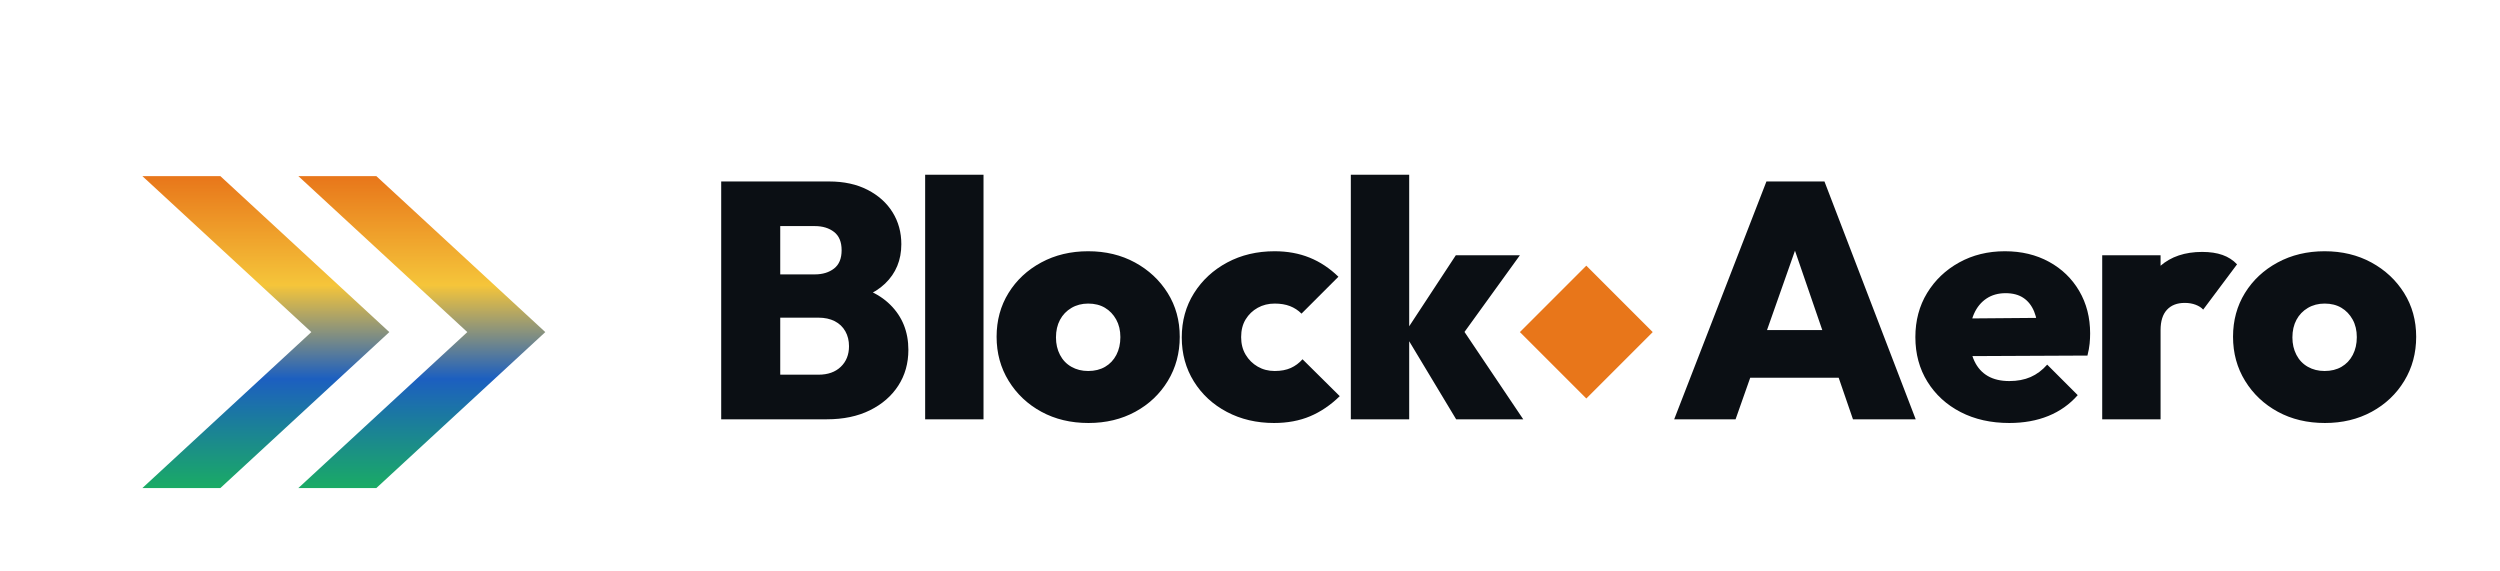
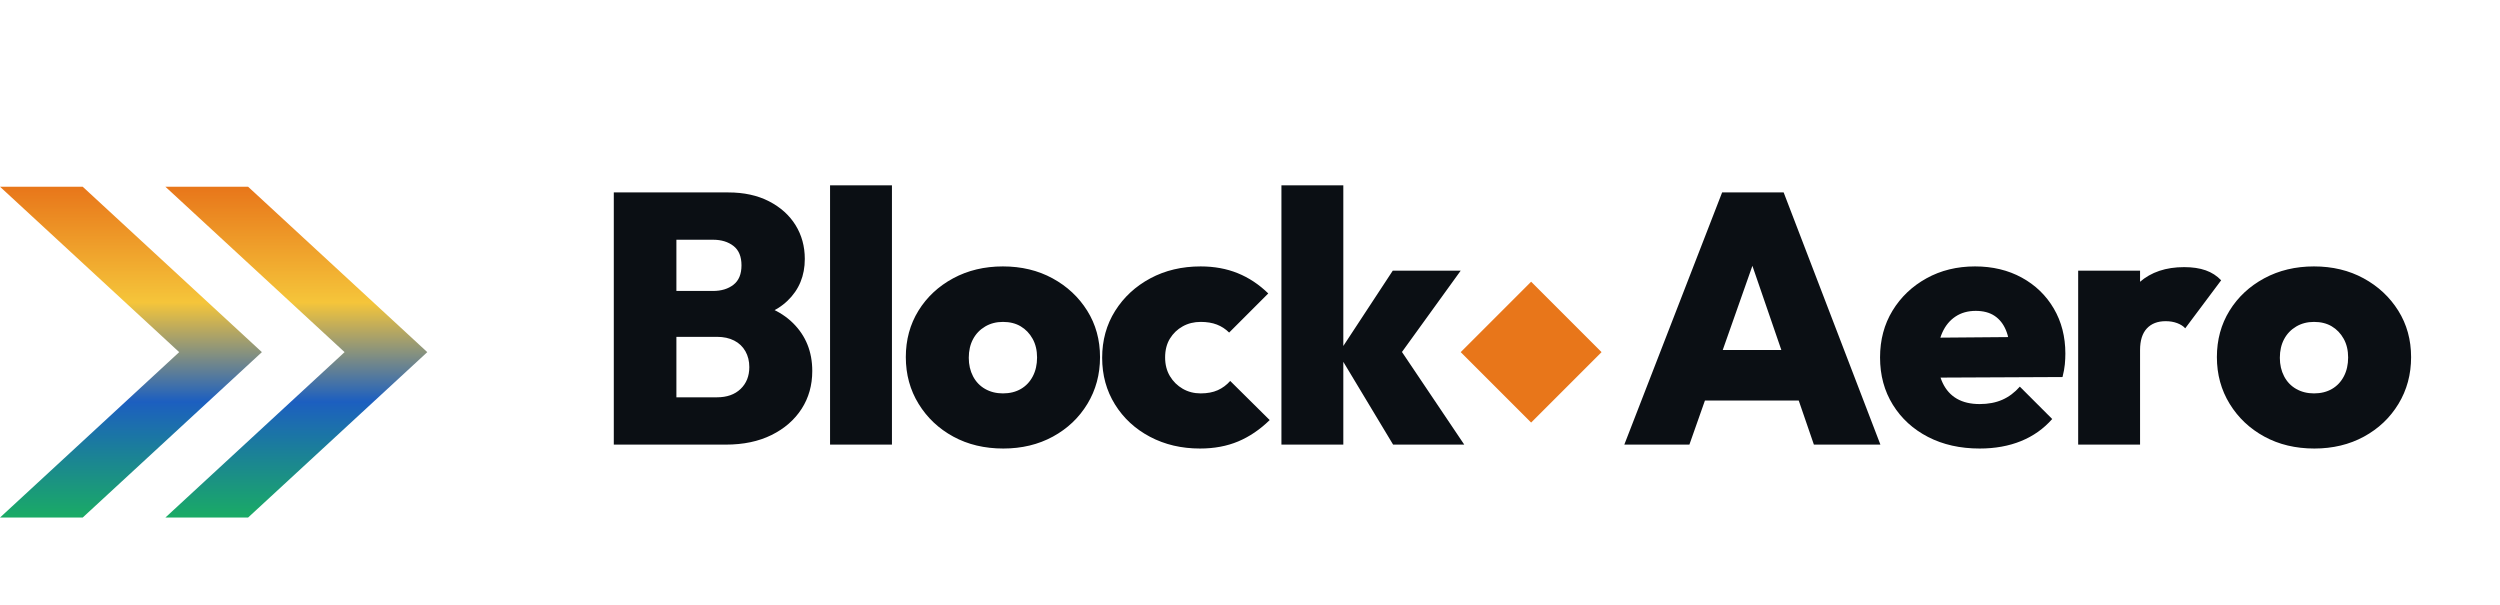
- <svg xmlns="http://www.w3.org/2000/svg" viewBox="0 0 208.68 47.60" role="img" aria-label="Block Aero">
+ <svg xmlns="http://www.w3.org/2000/svg" viewBox="0 0 196.80 47.60" role="img" aria-label="Block Aero">
  <defs>
    <linearGradient id="spectrum" x1="40" y1="16" x2="40" y2="64" gradientUnits="userSpaceOnUse">
      <stop offset="0%" stop-color="#E8761A" />
      <stop offset="35%" stop-color="#F5C53A" />
      <stop offset="65%" stop-color="#1C5FC0" />
      <stop offset="100%" stop-color="#1AAB65" />
    </linearGradient>
  </defs>
-   <g transform="translate(7.000,6.020) scale(0.5425)">
+   <g transform="translate(-4.882,6.020) scale(0.5425)">
    <g transform="translate(-3,0)">
      <path fill="url(#spectrum)" d="M12 16 L38 40 L12 64 L24 64 L50 40 L24 16 Z" />
      <path fill="url(#spectrum)" d="M36 16 L62 40 L36 64 L48 64 L74 40 L48 16 Z" />
    </g>
  </g>
-   <g transform="translate(58.436 35.000) scale(0.028 -0.028)">
+   <g transform="translate(46.554 35.000) scale(0.028 -0.028)">
    <path fill="#0B0F14" d="M205.0 0V133H353.0Q395.0 133 419.5 156.5Q444.0 180 444.0 218Q444.0 243 433.0 262.5Q422.0 282 401.5 292.5Q381.0 303 353.0 303H205.0V432H342.0Q377.0 432 399.5 449.5Q422.0 467 422.0 504Q422.0 541 399.5 558.5Q377.0 576 342.0 576H205.0V709H385.0Q451.0 709 499.5 684.0Q548.0 659 574.0 617.0Q600.0 575 600.0 522Q600.0 451 551.5 404.5Q503.0 358 411.0 347V407Q513.0 395 567.0 341.5Q621.0 288 621.0 207Q621.0 147 591.0 100.5Q561.0 54 506.5 27.0Q452.0 0 378.0 0ZM63.0 0V709H239.0V0Z M671.0 0V729H845.0V0Z M1158.0 -11Q1079.0 -11 1017.5 22.5Q956.0 56 920.0 114.5Q884.0 173 884.0 246Q884.0 319 919.5 376.5Q955.0 434 1017.0 467.5Q1079.0 501 1157.0 501Q1235.0 501 1296.5 467.5Q1358.0 434 1394.0 376.5Q1430.0 319 1430.0 246Q1430.0 173 1394.5 114.5Q1359.0 56 1297.5 22.5Q1236.0 -11 1158.0 -11ZM1157.0 144Q1186.0 144 1207.5 156.5Q1229.0 169 1241.0 192.0Q1253.0 215 1253.0 245Q1253.0 275 1240.5 297.5Q1228.0 320 1207.0 332.5Q1186.0 345 1157.0 345Q1129.0 345 1107.0 332.0Q1085.0 319 1073.0 296.5Q1061.0 274 1061.0 244Q1061.0 215 1073.0 192.0Q1085.0 169 1107.0 156.5Q1129.0 144 1157.0 144Z M1711.0 -11Q1633.0 -11 1570.5 22.0Q1508.0 55 1472.0 113.0Q1436.0 171 1436.0 244Q1436.0 318 1472.5 376.0Q1509.0 434 1571.5 467.5Q1634.0 501 1713.0 501Q1770.0 501 1817.0 482.0Q1864.0 463 1903.0 425L1793.0 315Q1778.0 330 1758.5 337.5Q1739.0 345 1713.0 345Q1685.0 345 1662.5 332.5Q1640.0 320 1626.5 298.0Q1613.0 276 1613.0 245Q1613.0 215 1626.5 192.5Q1640.0 170 1662.5 157.0Q1685.0 144 1713.0 144Q1741.0 144 1761.0 153.0Q1781.0 162 1796.0 179L1907.0 69Q1866.0 29 1818.5 9.0Q1771.0 -11 1711.0 -11Z M2254.0 0 2100.0 256 2253.0 489H2444.0L2254.0 226L2259.0 290L2454.0 0ZM1940.0 0V729H2114.0V0Z" />
    <path fill="#E8761A" d="M2642.000,457.990 L2839.990,260.000 L2642.000,62.010 L2444.010,260.000 Z" />
    <path fill="#0B0F14" d="M2903.981 0 3178.981 709H3351.981L3623.981 0H3436.981L3231.981 596H3296.981L3086.981 0ZM3070.981 124V266H3461.981V124Z M3902.981 -11Q3820.981 -11 3757.981 21.5Q3694.981 54 3658.981 112.0Q3622.981 170 3622.981 245Q3622.981 319 3657.981 376.5Q3692.981 434 3753.481 467.5Q3813.981 501 3889.981 501Q3963.981 501 4021.481 469.5Q4078.981 438 4111.481 382.5Q4143.981 327 4143.981 256Q4143.981 241 4142.481 225.5Q4140.981 210 4135.981 190L3704.981 188V300L4066.981 303L3988.981 254Q3987.981 295 3976.981 321.5Q3965.981 348 3944.981 362.0Q3923.981 376 3891.981 376Q3858.981 376 3834.981 360.0Q3810.981 344 3797.981 315.0Q3784.981 286 3784.981 245Q3784.981 203 3798.981 173.5Q3812.981 144 3838.981 129.0Q3864.981 114 3902.981 114Q3938.981 114 3966.481 126.0Q3993.981 138 4015.981 163L4106.981 72Q4070.981 31 4019.481 10.0Q3967.981 -11 3902.981 -11Z M4179.981 0V489H4353.981V0ZM4353.981 266 4275.981 332Q4304.981 415 4352.981 457.0Q4400.981 499 4477.981 499Q4512.981 499 4538.481 490.0Q4563.981 481 4581.981 462L4480.981 327Q4472.981 336 4458.481 341.5Q4443.981 347 4425.981 347Q4391.981 347 4372.981 326.5Q4353.981 306 4353.981 266Z M4843.981 -11Q4764.981 -11 4703.481 22.5Q4641.981 56 4605.981 114.5Q4569.981 173 4569.981 246Q4569.981 319 4605.481 376.5Q4640.981 434 4702.981 467.5Q4764.981 501 4842.981 501Q4920.981 501 4982.481 467.5Q5043.981 434 5079.981 376.5Q5115.981 319 5115.981 246Q5115.981 173 5080.481 114.5Q5044.981 56 4983.481 22.5Q4921.981 -11 4843.981 -11ZM4842.981 144Q4871.981 144 4893.481 156.5Q4914.981 169 4926.981 192.0Q4938.981 215 4938.981 245Q4938.981 275 4926.481 297.5Q4913.981 320 4892.981 332.5Q4871.981 345 4842.981 345Q4814.981 345 4792.981 332.0Q4770.981 319 4758.981 296.5Q4746.981 274 4746.981 244Q4746.981 215 4758.981 192.0Q4770.981 169 4792.981 156.5Q4814.981 144 4842.981 144Z" />
  </g>
</svg>
